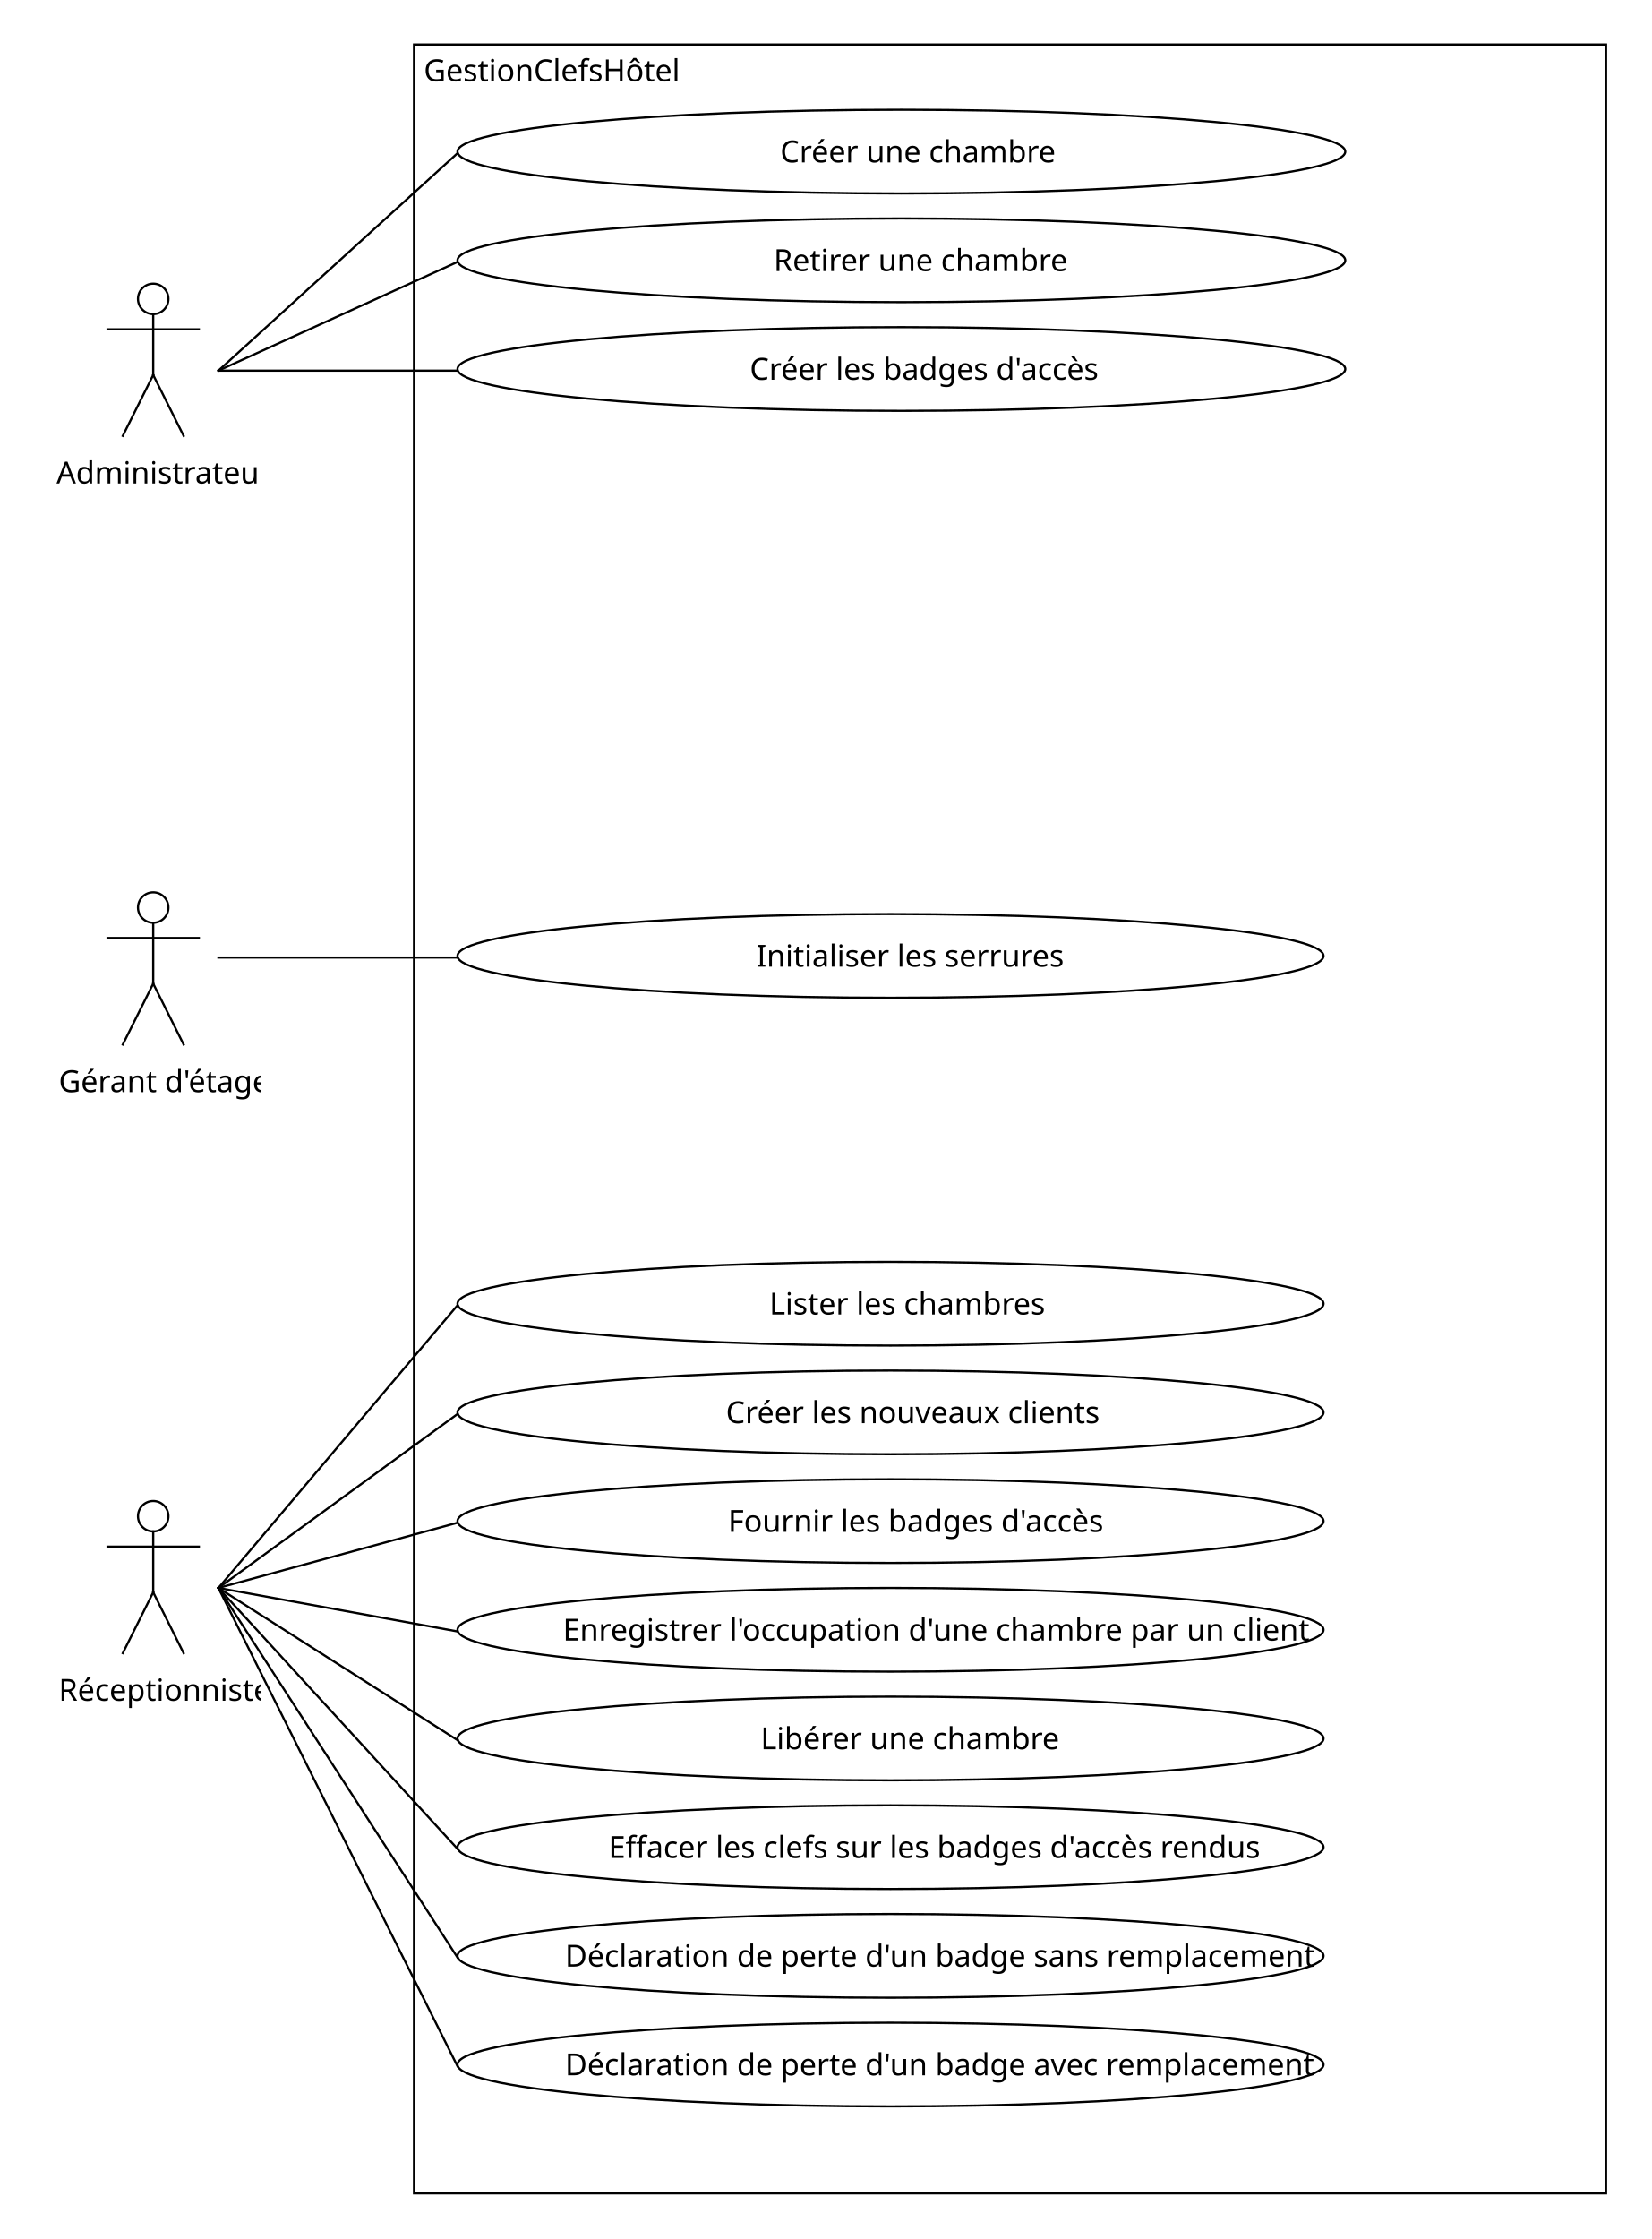
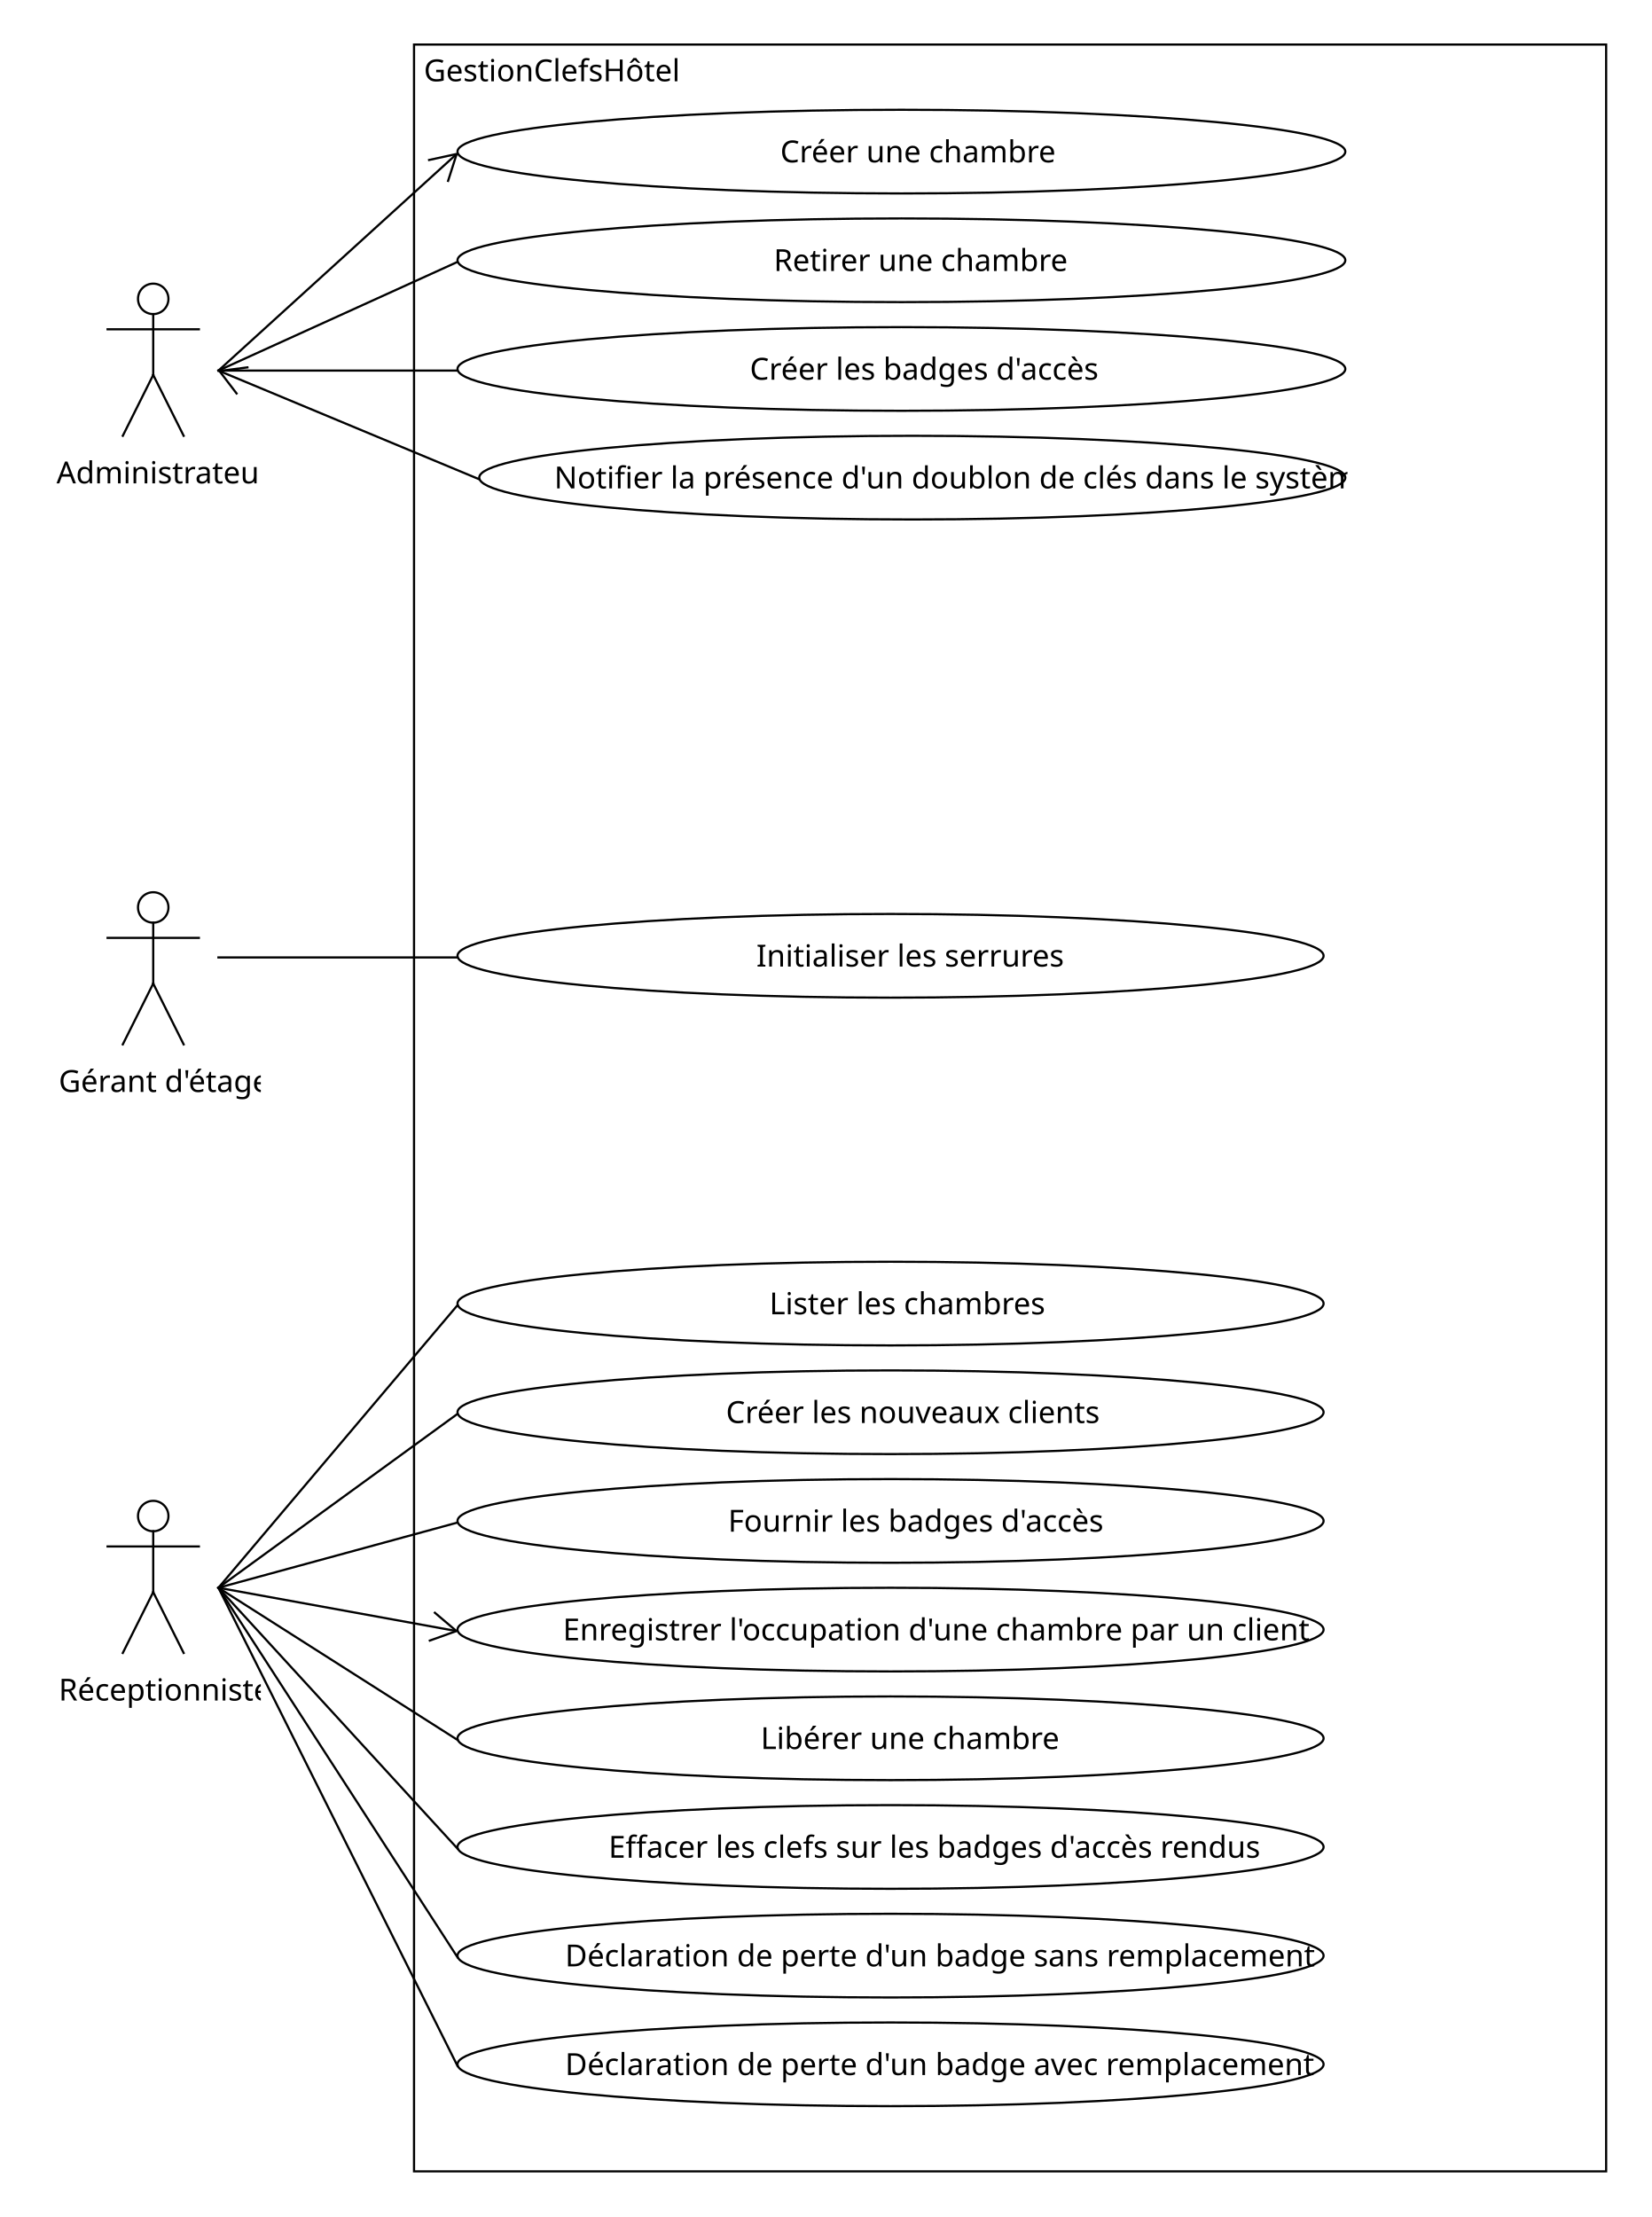
- <svg xmlns="http://www.w3.org/2000/svg" fill-opacity="1" color-rendering="auto" color-interpolation="auto" text-rendering="auto" stroke="black" stroke-linecap="square" width="760" stroke-miterlimit="10" shape-rendering="auto" stroke-opacity="1" fill="black" stroke-dasharray="none" font-weight="normal" stroke-width="1" viewBox="-20 -10 760 1030" height="1030" font-family="'Dialog'" font-style="normal" stroke-linejoin="miter" font-size="12px" stroke-dashoffset="0" image-rendering="auto">
+ <svg xmlns="http://www.w3.org/2000/svg" fill-opacity="1" color-rendering="auto" color-interpolation="auto" text-rendering="auto" stroke="black" stroke-linecap="square" width="760" stroke-miterlimit="10" shape-rendering="auto" stroke-opacity="1" fill="black" stroke-dasharray="none" font-weight="normal" stroke-width="1" viewBox="-20 -20 760 1020" height="1020" font-family="'Dialog'" font-style="normal" stroke-linejoin="miter" font-size="12px" stroke-dashoffset="0" image-rendering="auto">
  <defs id="genericDefs" />
  <g>
    <defs id="defs1">
      <clipPath clipPathUnits="userSpaceOnUse" id="clipPath1">
        <path d="M0 0 L2147483647 0 L2147483647 2147483647 L0 2147483647 L0 0 Z" />
      </clipPath>
      <clipPath clipPathUnits="userSpaceOnUse" id="clipPath2">
        <path d="M0 0 L0 40 L400 40 L400 0 Z" />
      </clipPath>
      <clipPath clipPathUnits="userSpaceOnUse" id="clipPath3">
        <path d="M0 0 L0 40 L410 40 L410 0 Z" />
      </clipPath>
      <clipPath clipPathUnits="userSpaceOnUse" id="clipPath4">
-         <path d="M0 0 L0 990 L550 990 L550 0 Z" />
+         <path d="M0 0 L0 980 L550 980 L550 0 Z" />
      </clipPath>
      <clipPath clipPathUnits="userSpaceOnUse" id="clipPath5">
        <path d="M0 0 L0 110 L100 110 L100 0 Z" />
      </clipPath>
      <clipPath clipPathUnits="userSpaceOnUse" id="clipPath6">
+         <path d="M0 0 L0 80 L150 80 L150 0 Z" />
+       </clipPath>
+       <clipPath clipPathUnits="userSpaceOnUse" id="clipPath7">
        <path d="M0 0 L0 250 L140 250 L140 0 Z" />
      </clipPath>
-       <clipPath clipPathUnits="userSpaceOnUse" id="clipPath7">
+       <clipPath clipPathUnits="userSpaceOnUse" id="clipPath8">
        <path d="M0 0 L0 200 L140 200 L140 0 Z" />
      </clipPath>
-       <clipPath clipPathUnits="userSpaceOnUse" id="clipPath8">
+       <clipPath clipPathUnits="userSpaceOnUse" id="clipPath9">
        <path d="M0 0 L0 150 L140 150 L140 0 Z" />
      </clipPath>
-       <clipPath clipPathUnits="userSpaceOnUse" id="clipPath9">
+       <clipPath clipPathUnits="userSpaceOnUse" id="clipPath10">
        <path d="M0 0 L0 100 L140 100 L140 0 Z" />
      </clipPath>
-       <clipPath clipPathUnits="userSpaceOnUse" id="clipPath10">
+       <clipPath clipPathUnits="userSpaceOnUse" id="clipPath11">
        <path d="M0 0 L0 60 L140 60 L140 0 Z" />
      </clipPath>
-       <clipPath clipPathUnits="userSpaceOnUse" id="clipPath11">
+       <clipPath clipPathUnits="userSpaceOnUse" id="clipPath12">
        <path d="M0 0 L0 50 L140 50 L140 0 Z" />
      </clipPath>
-       <clipPath clipPathUnits="userSpaceOnUse" id="clipPath12">
+       <clipPath clipPathUnits="userSpaceOnUse" id="clipPath13">
        <path d="M0 0 L0 110 L140 110 L140 0 Z" />
      </clipPath>
-       <clipPath clipPathUnits="userSpaceOnUse" id="clipPath13">
+       <clipPath clipPathUnits="userSpaceOnUse" id="clipPath14">
        <path d="M0 0 L0 40 L140 40 L140 0 Z" />
      </clipPath>
-       <clipPath clipPathUnits="userSpaceOnUse" id="clipPath14">
+       <clipPath clipPathUnits="userSpaceOnUse" id="clipPath15">
        <path d="M0 0 L0 80 L140 80 L140 0 Z" />
      </clipPath>
-       <clipPath clipPathUnits="userSpaceOnUse" id="clipPath15">
+       <clipPath clipPathUnits="userSpaceOnUse" id="clipPath16">
        <path d="M0 0 L0 160 L140 160 L140 0 Z" />
      </clipPath>
-       <clipPath clipPathUnits="userSpaceOnUse" id="clipPath16">
+       <clipPath clipPathUnits="userSpaceOnUse" id="clipPath17">
        <path d="M0 0 L0 130 L140 130 L140 0 Z" />
      </clipPath>
    </defs>
-     <g fill="rgb(255,255,255)" fill-opacity="0" transform="translate(190,920)" stroke-opacity="0" stroke="rgb(255,255,255)">
-       <ellipse rx="199.25" ry="19.25" clip-path="url(#clipPath2)" cx="199.75" cy="19.75" stroke="none" />
-     </g>
-     <g transform="translate(190,920)">
+     <g fill="rgb(255,255,255)" fill-opacity="0" transform="translate(200,180)" stroke-opacity="0" stroke="rgb(255,255,255)">
+       <ellipse rx="199.25" ry="19.25" clip-path="url(#clipPath2)" cx="199.75" cy="19.75" stroke="none" />
+     </g>
+     <g transform="translate(200,180)">
+       <ellipse rx="199.25" fill="none" ry="19.25" clip-path="url(#clipPath2)" cx="199.75" cy="19.75" />
+       <text x="35" font-size="14px" y="24.695" clip-path="url(#clipPath2)" font-family="sans-serif" stroke="none" xml:space="preserve">Notifier la présence d'un doublon de clés dans le système</text>
+     </g>
+     <g fill="rgb(255,255,255)" fill-opacity="0" transform="translate(190,910)" stroke-opacity="0" stroke="rgb(255,255,255)">
+       <ellipse rx="199.25" ry="19.25" clip-path="url(#clipPath2)" cx="199.75" cy="19.75" stroke="none" />
+     </g>
+     <g transform="translate(190,910)">
      <ellipse rx="199.25" fill="none" ry="19.25" clip-path="url(#clipPath2)" cx="199.75" cy="19.75" />
      <text x="50" font-size="14px" y="24.695" clip-path="url(#clipPath2)" font-family="sans-serif" stroke="none" xml:space="preserve">Déclaration de perte d'un badge avec remplacement</text>
    </g>
-     <g fill="rgb(255,255,255)" fill-opacity="0" transform="translate(190,870)" stroke-opacity="0" stroke="rgb(255,255,255)">
-       <ellipse rx="199.25" ry="19.25" clip-path="url(#clipPath2)" cx="199.75" cy="19.75" stroke="none" />
-     </g>
-     <g transform="translate(190,870)">
+     <g fill="rgb(255,255,255)" fill-opacity="0" transform="translate(190,860)" stroke-opacity="0" stroke="rgb(255,255,255)">
+       <ellipse rx="199.25" ry="19.25" clip-path="url(#clipPath2)" cx="199.75" cy="19.75" stroke="none" />
+     </g>
+     <g transform="translate(190,860)">
      <ellipse rx="199.25" fill="none" ry="19.25" clip-path="url(#clipPath2)" cx="199.75" cy="19.75" />
      <text x="50" font-size="14px" y="24.695" clip-path="url(#clipPath2)" font-family="sans-serif" stroke="none" xml:space="preserve">Déclaration de perte d'un badge sans remplacement</text>
    </g>
-     <g fill="rgb(255,255,255)" fill-opacity="0" transform="translate(190,820)" stroke-opacity="0" stroke="rgb(255,255,255)">
-       <ellipse rx="199.25" ry="19.25" clip-path="url(#clipPath2)" cx="199.75" cy="19.75" stroke="none" />
-     </g>
-     <g transform="translate(190,820)">
+     <g fill="rgb(255,255,255)" fill-opacity="0" transform="translate(190,810)" stroke-opacity="0" stroke="rgb(255,255,255)">
+       <ellipse rx="199.25" ry="19.25" clip-path="url(#clipPath2)" cx="199.75" cy="19.75" stroke="none" />
+     </g>
+     <g transform="translate(190,810)">
      <ellipse rx="199.25" fill="none" ry="19.25" clip-path="url(#clipPath2)" cx="199.75" cy="19.75" />
      <text x="70" font-size="14px" y="24.695" clip-path="url(#clipPath2)" font-family="sans-serif" stroke="none" xml:space="preserve">Effacer les clefs sur les badges d'accès rendus</text>
    </g>
-     <g fill="rgb(255,255,255)" fill-opacity="0" transform="translate(190,770)" stroke-opacity="0" stroke="rgb(255,255,255)">
-       <ellipse rx="199.25" ry="19.25" clip-path="url(#clipPath2)" cx="199.75" cy="19.75" stroke="none" />
-     </g>
-     <g transform="translate(190,770)">
+     <g fill="rgb(255,255,255)" fill-opacity="0" transform="translate(190,760)" stroke-opacity="0" stroke="rgb(255,255,255)">
+       <ellipse rx="199.25" ry="19.25" clip-path="url(#clipPath2)" cx="199.75" cy="19.75" stroke="none" />
+     </g>
+     <g transform="translate(190,760)">
      <ellipse rx="199.25" fill="none" ry="19.25" clip-path="url(#clipPath2)" cx="199.75" cy="19.75" />
      <text x="140" font-size="14px" y="24.695" clip-path="url(#clipPath2)" font-family="sans-serif" stroke="none" xml:space="preserve">Libérer une chambre</text>
    </g>
-     <g fill="rgb(255,255,255)" fill-opacity="0" transform="translate(190,670)" stroke-opacity="0" stroke="rgb(255,255,255)">
-       <ellipse rx="199.25" ry="19.25" clip-path="url(#clipPath2)" cx="199.75" cy="19.75" stroke="none" />
-     </g>
-     <g transform="translate(190,670)">
+     <g fill="rgb(255,255,255)" fill-opacity="0" transform="translate(190,660)" stroke-opacity="0" stroke="rgb(255,255,255)">
+       <ellipse rx="199.25" ry="19.25" clip-path="url(#clipPath2)" cx="199.75" cy="19.75" stroke="none" />
+     </g>
+     <g transform="translate(190,660)">
      <ellipse rx="199.25" fill="none" ry="19.25" clip-path="url(#clipPath2)" cx="199.75" cy="19.75" />
      <text x="125" font-size="14px" y="24.695" clip-path="url(#clipPath2)" font-family="sans-serif" stroke="none" xml:space="preserve">Fournir les badges d'accès</text>
    </g>
-     <g fill="rgb(255,255,255)" fill-opacity="0" transform="translate(190,720)" stroke-opacity="0" stroke="rgb(255,255,255)">
-       <ellipse rx="199.25" ry="19.25" clip-path="url(#clipPath2)" cx="199.75" cy="19.75" stroke="none" />
-     </g>
-     <g transform="translate(190,720)">
+     <g fill="rgb(255,255,255)" fill-opacity="0" transform="translate(190,710)" stroke-opacity="0" stroke="rgb(255,255,255)">
+       <ellipse rx="199.25" ry="19.25" clip-path="url(#clipPath2)" cx="199.75" cy="19.75" stroke="none" />
+     </g>
+     <g transform="translate(190,710)">
      <ellipse rx="199.25" fill="none" ry="19.25" clip-path="url(#clipPath2)" cx="199.75" cy="19.75" />
      <text x="49" font-size="14px" y="24.695" clip-path="url(#clipPath2)" font-family="sans-serif" stroke="none" xml:space="preserve">Enregistrer l'occupation d'une chambre par un client</text>
    </g>
-     <g fill="rgb(255,255,255)" fill-opacity="0" transform="translate(190,620)" stroke-opacity="0" stroke="rgb(255,255,255)">
-       <ellipse rx="199.25" ry="19.25" clip-path="url(#clipPath2)" cx="199.75" cy="19.75" stroke="none" />
-     </g>
-     <g transform="translate(190,620)">
+     <g fill="rgb(255,255,255)" fill-opacity="0" transform="translate(190,610)" stroke-opacity="0" stroke="rgb(255,255,255)">
+       <ellipse rx="199.25" ry="19.25" clip-path="url(#clipPath2)" cx="199.75" cy="19.75" stroke="none" />
+     </g>
+     <g transform="translate(190,610)">
      <ellipse rx="199.25" fill="none" ry="19.25" clip-path="url(#clipPath2)" cx="199.75" cy="19.75" />
      <text x="124" font-size="14px" y="24.695" clip-path="url(#clipPath2)" font-family="sans-serif" stroke="none" xml:space="preserve">Créer les nouveaux clients</text>
    </g>
-     <g fill="rgb(255,255,255)" fill-opacity="0" transform="translate(190,410)" stroke-opacity="0" stroke="rgb(255,255,255)">
-       <ellipse rx="199.25" ry="19.25" clip-path="url(#clipPath2)" cx="199.75" cy="19.75" stroke="none" />
-     </g>
-     <g transform="translate(190,410)">
+     <g fill="rgb(255,255,255)" fill-opacity="0" transform="translate(190,400)" stroke-opacity="0" stroke="rgb(255,255,255)">
+       <ellipse rx="199.25" ry="19.25" clip-path="url(#clipPath2)" cx="199.75" cy="19.75" stroke="none" />
+     </g>
+     <g transform="translate(190,400)">
      <ellipse rx="199.25" fill="none" ry="19.25" clip-path="url(#clipPath2)" cx="199.75" cy="19.75" />
      <text x="138" font-size="14px" y="24.695" clip-path="url(#clipPath2)" font-family="sans-serif" stroke="none" xml:space="preserve">Initialiser les serrures</text>
    </g>
-     <g fill="rgb(255,255,255)" fill-opacity="0" transform="translate(190,140)" stroke-opacity="0" stroke="rgb(255,255,255)">
+     <g fill="rgb(255,255,255)" fill-opacity="0" transform="translate(190,130)" stroke-opacity="0" stroke="rgb(255,255,255)">
      <ellipse rx="204.25" ry="19.25" clip-path="url(#clipPath3)" cx="204.75" cy="19.75" stroke="none" />
    </g>
-     <g transform="translate(190,140)">
+     <g transform="translate(190,130)">
      <ellipse rx="204.25" fill="none" ry="19.25" clip-path="url(#clipPath3)" cx="204.75" cy="19.75" />
      <text x="135" font-size="14px" y="24.695" clip-path="url(#clipPath3)" font-family="sans-serif" stroke="none" xml:space="preserve">Créer les badges d'accès</text>
    </g>
-     <g fill="rgb(255,255,255)" fill-opacity="0" transform="translate(170,10)" stroke-opacity="0" stroke="rgb(255,255,255)">
-       <rect x="0.5" width="548.5" height="988.5" y="0.5" clip-path="url(#clipPath4)" stroke="none" />
-     </g>
-     <g transform="translate(170,10)">
-       <rect fill="none" x="0.5" width="548.5" height="988.5" y="0.5" clip-path="url(#clipPath4)" />
+     <g fill="rgb(255,255,255)" fill-opacity="0" transform="translate(170,0)" stroke-opacity="0" stroke="rgb(255,255,255)">
+       <rect x="0.5" width="548.5" height="978.5" y="0.5" clip-path="url(#clipPath4)" stroke="none" />
+     </g>
+     <g transform="translate(170,0)">
+       <rect fill="none" x="0.5" width="548.5" height="978.5" y="0.5" clip-path="url(#clipPath4)" />
      <text x="5" font-size="14px" y="17.391" clip-path="url(#clipPath4)" font-family="sans-serif" stroke="none" xml:space="preserve">GestionClefsHôtel</text>
    </g>
-     <g fill="rgb(255,255,255)" fill-opacity="0" transform="translate(190,90)" stroke-opacity="0" stroke="rgb(255,255,255)">
+     <g fill="rgb(255,255,255)" fill-opacity="0" transform="translate(190,80)" stroke-opacity="0" stroke="rgb(255,255,255)">
      <ellipse rx="204.25" ry="19.25" clip-path="url(#clipPath3)" cx="204.75" cy="19.75" stroke="none" />
    </g>
-     <g transform="translate(190,90)">
+     <g transform="translate(190,80)">
      <ellipse rx="204.25" fill="none" ry="19.25" clip-path="url(#clipPath3)" cx="204.75" cy="19.75" />
      <text x="146" font-size="14px" y="24.695" clip-path="url(#clipPath3)" font-family="sans-serif" stroke="none" xml:space="preserve">Retirer une chambre</text>
    </g>
-     <g fill="rgb(255,255,255)" fill-opacity="0" transform="translate(190,570)" stroke-opacity="0" stroke="rgb(255,255,255)">
-       <ellipse rx="199.25" ry="19.25" clip-path="url(#clipPath2)" cx="199.75" cy="19.75" stroke="none" />
-     </g>
-     <g transform="translate(190,570)">
+     <g fill="rgb(255,255,255)" fill-opacity="0" transform="translate(190,560)" stroke-opacity="0" stroke="rgb(255,255,255)">
+       <ellipse rx="199.25" ry="19.25" clip-path="url(#clipPath2)" cx="199.75" cy="19.75" stroke="none" />
+     </g>
+     <g transform="translate(190,560)">
      <ellipse rx="199.25" fill="none" ry="19.25" clip-path="url(#clipPath2)" cx="199.75" cy="19.75" />
      <text x="144" font-size="14px" y="24.695" clip-path="url(#clipPath2)" font-family="sans-serif" stroke="none" xml:space="preserve">Lister les chambres</text>
    </g>
-     <g fill="rgb(255,255,255)" fill-opacity="0" transform="translate(0,400)" stroke-opacity="0" stroke="rgb(255,255,255)">
+     <g fill="rgb(255,255,255)" fill-opacity="0" transform="translate(0,390)" stroke-opacity="0" stroke="rgb(255,255,255)">
      <circle r="7" clip-path="url(#clipPath5)" cx="50.5" cy="7.5" stroke="none" />
    </g>
-     <g transform="translate(0,400)">
+     <g transform="translate(0,390)">
      <circle fill="none" r="7" clip-path="url(#clipPath5)" cx="50.5" cy="7.5" />
      <path fill="none" d="M29.5 21.5 L71.5 21.5" clip-path="url(#clipPath5)" />
      <path fill="none" d="M50.5 14.5 L50.5 42.5" clip-path="url(#clipPath5)" />
      <path fill="none" d="M50.5 42.5 L36.5 70.5" clip-path="url(#clipPath5)" />
      <path fill="none" d="M50.5 42.5 L64.5 70.5" clip-path="url(#clipPath5)" />
      <text x="7" font-size="14px" y="92.391" clip-path="url(#clipPath5)" font-family="sans-serif" stroke="none" xml:space="preserve">Gérant d'étage</text>
    </g>
-     <g fill="rgb(255,255,255)" fill-opacity="0" transform="translate(0,680)" stroke-opacity="0" stroke="rgb(255,255,255)">
+     <g fill="rgb(255,255,255)" fill-opacity="0" transform="translate(0,670)" stroke-opacity="0" stroke="rgb(255,255,255)">
      <circle r="7" clip-path="url(#clipPath5)" cx="50.5" cy="7.5" stroke="none" />
    </g>
-     <g transform="translate(0,680)">
+     <g transform="translate(0,670)">
      <circle fill="none" r="7" clip-path="url(#clipPath5)" cx="50.5" cy="7.5" />
      <path fill="none" d="M29.5 21.5 L71.5 21.5" clip-path="url(#clipPath5)" />
      <path fill="none" d="M50.5 14.5 L50.5 42.5" clip-path="url(#clipPath5)" />
      <path fill="none" d="M50.5 42.5 L36.5 70.5" clip-path="url(#clipPath5)" />
      <path fill="none" d="M50.5 42.5 L64.5 70.5" clip-path="url(#clipPath5)" />
      <text x="7" font-size="14px" y="92.391" clip-path="url(#clipPath5)" font-family="sans-serif" stroke="none" xml:space="preserve">Réceptionniste</text>
    </g>
-     <g fill="rgb(255,255,255)" fill-opacity="0" transform="translate(0,120)" stroke-opacity="0" stroke="rgb(255,255,255)">
+     <g fill="rgb(255,255,255)" fill-opacity="0" transform="translate(0,110)" stroke-opacity="0" stroke="rgb(255,255,255)">
      <circle r="7" clip-path="url(#clipPath5)" cx="50.5" cy="7.5" stroke="none" />
    </g>
-     <g transform="translate(0,120)">
+     <g transform="translate(0,110)">
      <circle fill="none" r="7" clip-path="url(#clipPath5)" cx="50.5" cy="7.5" />
      <path fill="none" d="M29.5 21.5 L71.5 21.5" clip-path="url(#clipPath5)" />
      <path fill="none" d="M50.5 14.5 L50.5 42.5" clip-path="url(#clipPath5)" />
      <path fill="none" d="M50.5 42.5 L36.5 70.5" clip-path="url(#clipPath5)" />
      <path fill="none" d="M50.5 42.5 L64.5 70.5" clip-path="url(#clipPath5)" />
      <text x="6" font-size="14px" y="92.391" clip-path="url(#clipPath5)" font-family="sans-serif" stroke="none" xml:space="preserve">Administrateur</text>
    </g>
-     <g fill="rgb(255,255,255)" fill-opacity="0" transform="translate(190,40)" stroke-opacity="0" stroke="rgb(255,255,255)">
+     <g fill="rgb(255,255,255)" fill-opacity="0" transform="translate(190,30)" stroke-opacity="0" stroke="rgb(255,255,255)">
      <ellipse rx="204.25" ry="19.25" clip-path="url(#clipPath3)" cx="204.75" cy="19.75" stroke="none" />
    </g>
-     <g transform="translate(190,40)">
+     <g transform="translate(190,30)">
      <ellipse rx="204.25" fill="none" ry="19.25" clip-path="url(#clipPath3)" cx="204.75" cy="19.75" />
      <text x="149" font-size="14px" y="24.695" clip-path="url(#clipPath3)" font-family="sans-serif" stroke="none" xml:space="preserve">Créer une chambre</text>
    </g>
-     <g transform="translate(70,710)">
-       <path fill="none" d="M10.5 10.5 L120.5 230.5" clip-path="url(#clipPath6)" />
-     </g>
-     <g transform="translate(70,710)">
-       <path fill="none" d="M10.5 10.5 L120.5 180.5" clip-path="url(#clipPath7)" />
-     </g>
-     <g transform="translate(70,710)">
-       <path fill="none" d="M10.5 10.5 L120.5 130.5" clip-path="url(#clipPath8)" />
-     </g>
-     <g transform="translate(70,710)">
-       <path fill="none" d="M10.5 10.5 L120.5 80.5" clip-path="url(#clipPath9)" />
-     </g>
-     <g transform="translate(70,680)">
-       <path fill="none" d="M10.5 40.5 L120.5 10.5" clip-path="url(#clipPath10)" />
-     </g>
-     <g transform="translate(70,710)">
-       <path fill="none" d="M10.5 10.5 L120.5 30.5" clip-path="url(#clipPath11)" />
-     </g>
-     <g transform="translate(70,630)">
-       <path fill="none" d="M10.5 90.5 L120.5 10.5" clip-path="url(#clipPath12)" />
-     </g>
-     <g transform="translate(70,410)">
-       <path fill="none" d="M10.5 20.5 L120.5 20.5" clip-path="url(#clipPath13)" />
-     </g>
    <g transform="translate(70,140)">
-       <path fill="none" d="M10.5 20.5 L120.5 20.5" clip-path="url(#clipPath13)" />
-     </g>
-     <g transform="translate(70,100)">
-       <path fill="none" d="M10.5 60.5 L120.5 10.5" clip-path="url(#clipPath14)" />
-     </g>
-     <g transform="translate(70,580)">
-       <path fill="none" d="M10.5 140.5 L120.5 10.5" clip-path="url(#clipPath15)" />
-     </g>
-     <g transform="translate(70,50)">
-       <path fill="none" d="M10.5 110.5 L120.5 10.5" clip-path="url(#clipPath16)" />
+       <path fill="none" d="M130.5 60.5 L11.423 10.885" clip-path="url(#clipPath6)" />
+       <path fill="none" d="M23.854 9.022 L10.961 10.692 L18.854 21.022" clip-path="url(#clipPath6)" />
+     </g>
+     <g transform="translate(70,700)">
+       <path fill="none" d="M10.5 10.5 L120.5 230.5" clip-path="url(#clipPath7)" />
+     </g>
+     <g transform="translate(70,700)">
+       <path fill="none" d="M10.5 10.5 L120.5 180.5" clip-path="url(#clipPath8)" />
+     </g>
+     <g transform="translate(70,700)">
+       <path fill="none" d="M10.5 10.5 L120.5 130.5" clip-path="url(#clipPath9)" />
+     </g>
+     <g transform="translate(70,700)">
+       <path fill="none" d="M10.5 10.5 L120.5 80.5" clip-path="url(#clipPath10)" />
+     </g>
+     <g transform="translate(70,670)">
+       <path fill="none" d="M10.5 40.5 L120.5 10.5" clip-path="url(#clipPath11)" />
+     </g>
+     <g transform="translate(70,700)">
+       <path fill="none" d="M10.5 10.5 L119.516 30.321" clip-path="url(#clipPath12)" />
+       <path fill="none" d="M107.769 34.792 L120.008 30.411 L110.094 22.002" clip-path="url(#clipPath12)" />
+     </g>
+     <g transform="translate(70,620)">
+       <path fill="none" d="M10.5 90.5 L120.5 10.5" clip-path="url(#clipPath13)" />
+     </g>
+     <g transform="translate(70,400)">
+       <path fill="none" d="M10.5 20.5 L120.5 20.5" clip-path="url(#clipPath14)" />
+     </g>
+     <g transform="translate(70,130)">
+       <path fill="none" d="M10.5 20.5 L120.5 20.5" clip-path="url(#clipPath14)" />
+     </g>
+     <g transform="translate(70,90)">
+       <path fill="none" d="M10.5 60.5 L120.5 10.5" clip-path="url(#clipPath15)" />
+     </g>
+     <g transform="translate(70,570)">
+       <path fill="none" d="M10.5 140.5 L120.5 10.5" clip-path="url(#clipPath16)" />
+     </g>
+     <g transform="translate(70,40)">
+       <path fill="none" d="M10.5 110.5 L119.76 11.173" clip-path="url(#clipPath17)" />
+       <path fill="none" d="M116.172 23.219 L120.13 10.836 L107.427 13.6" clip-path="url(#clipPath17)" />
    </g>
  </g>
</svg>
